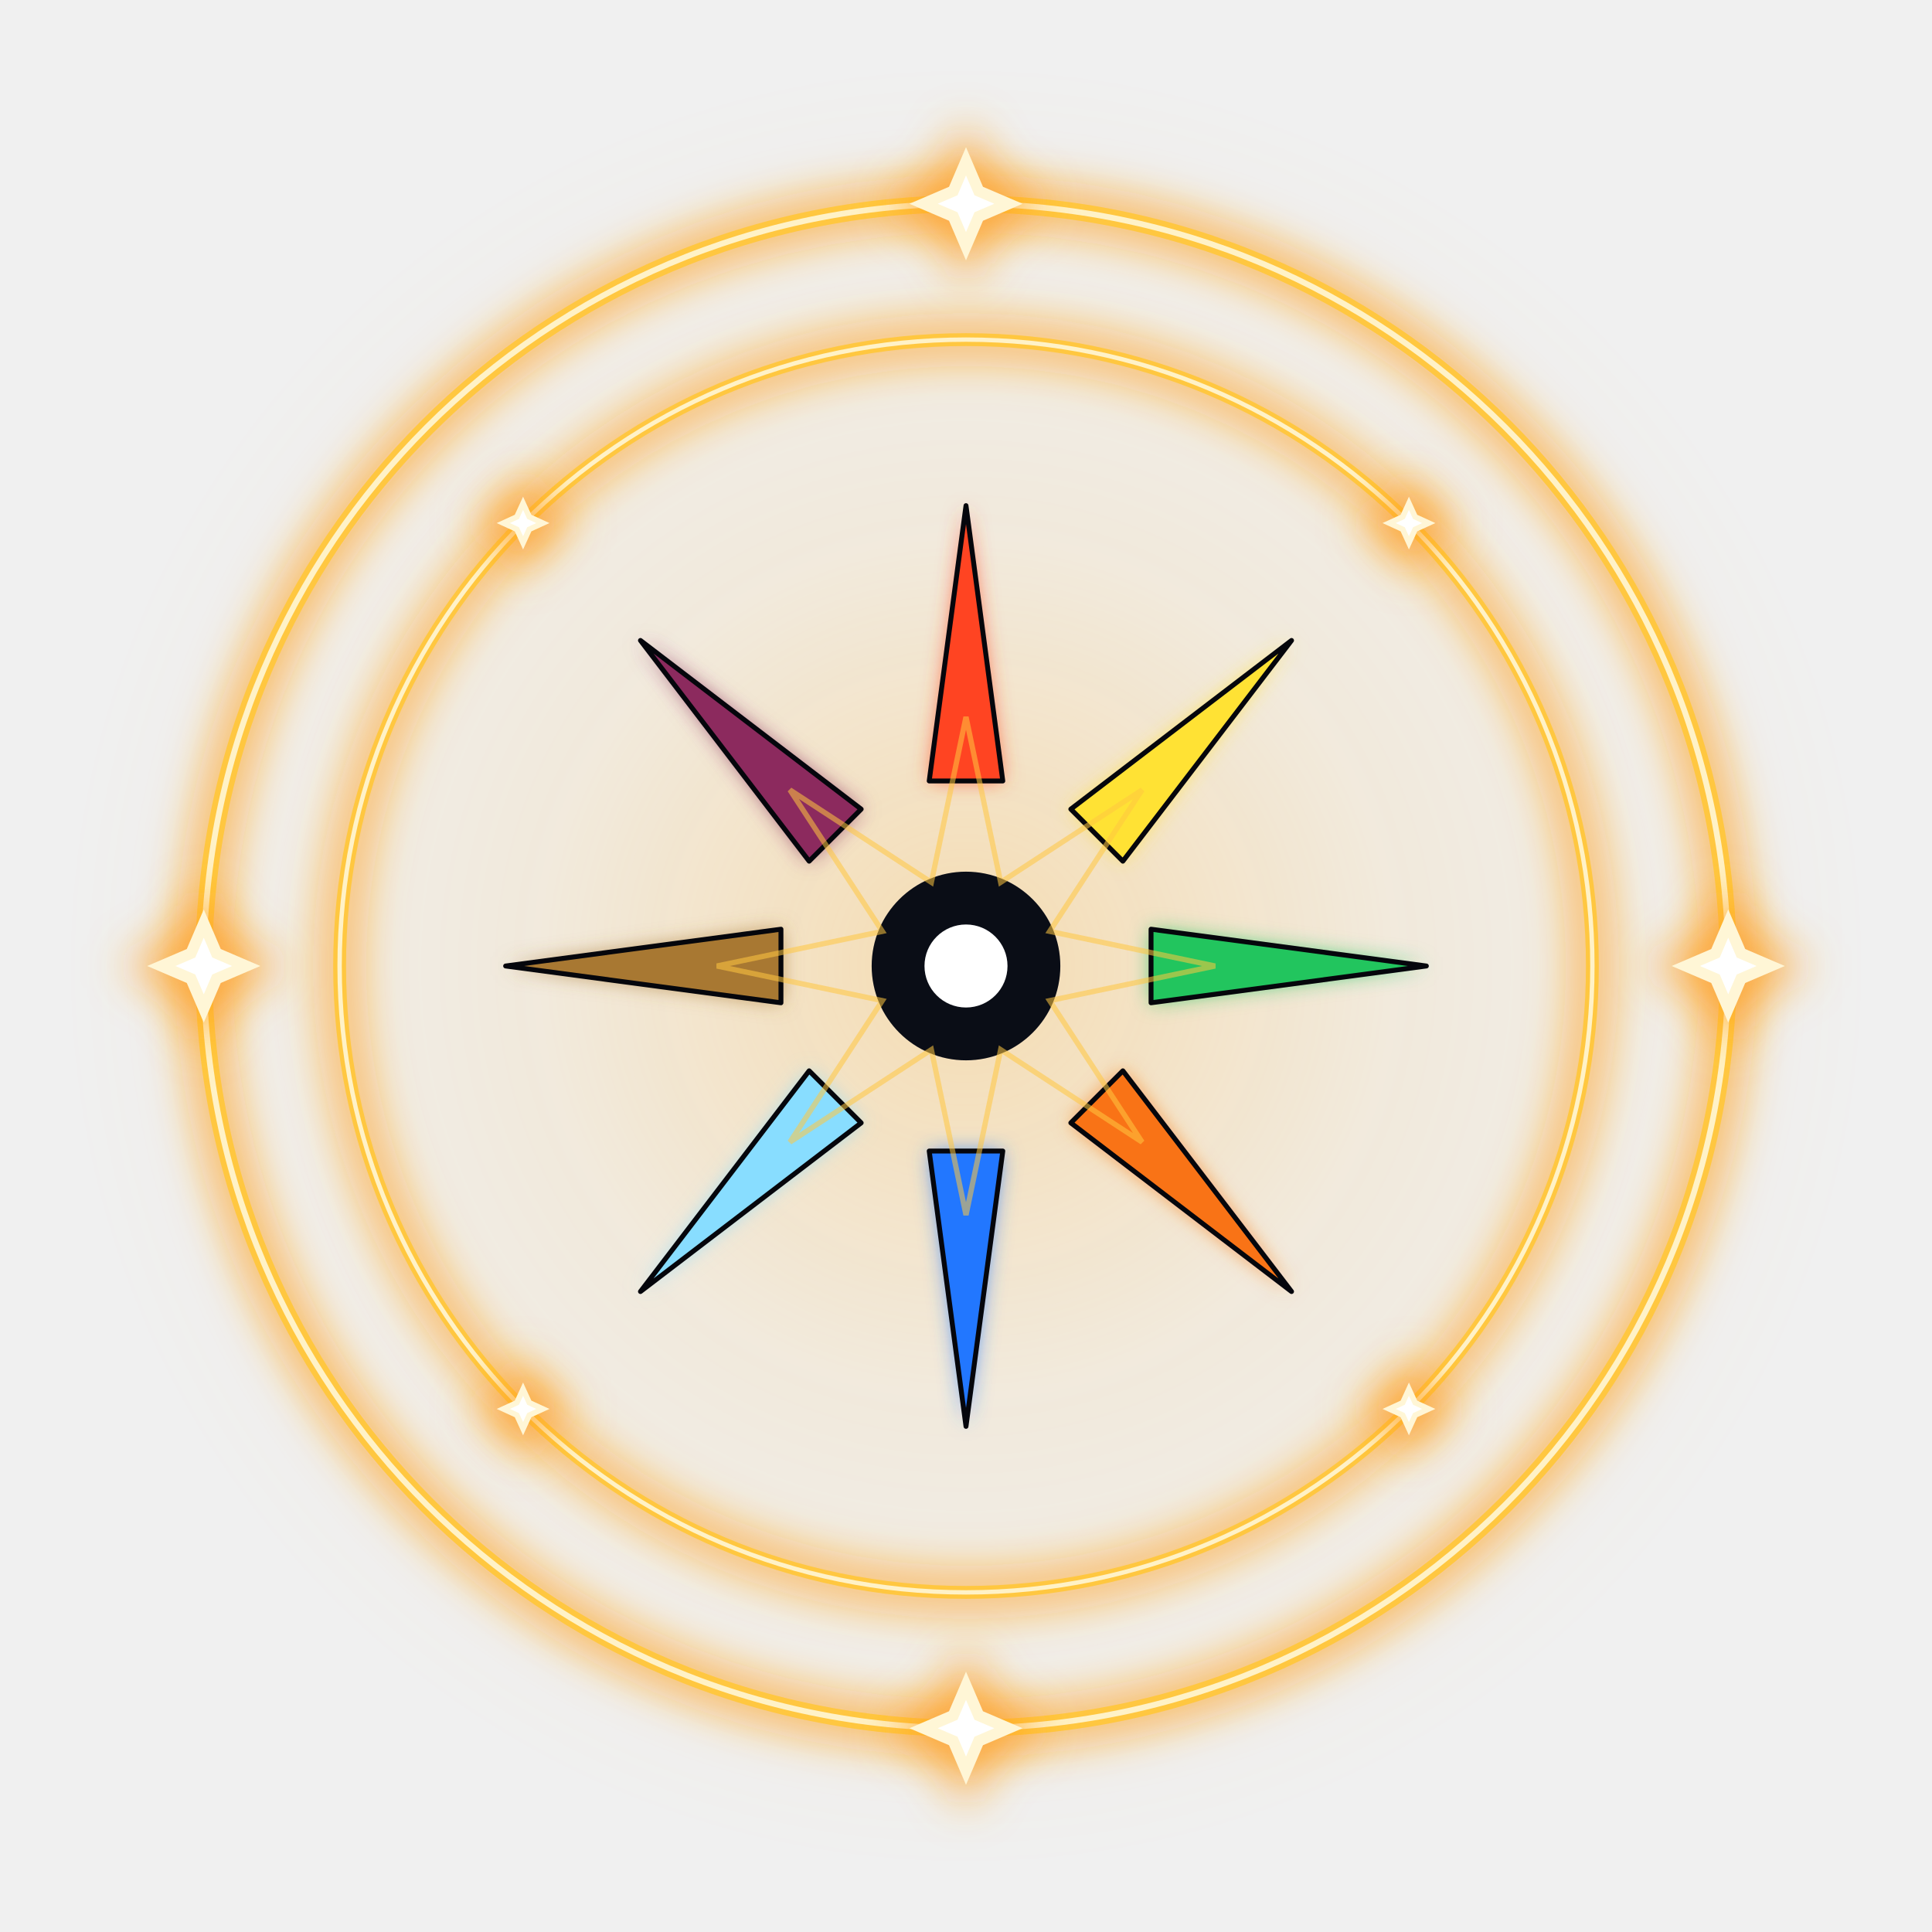
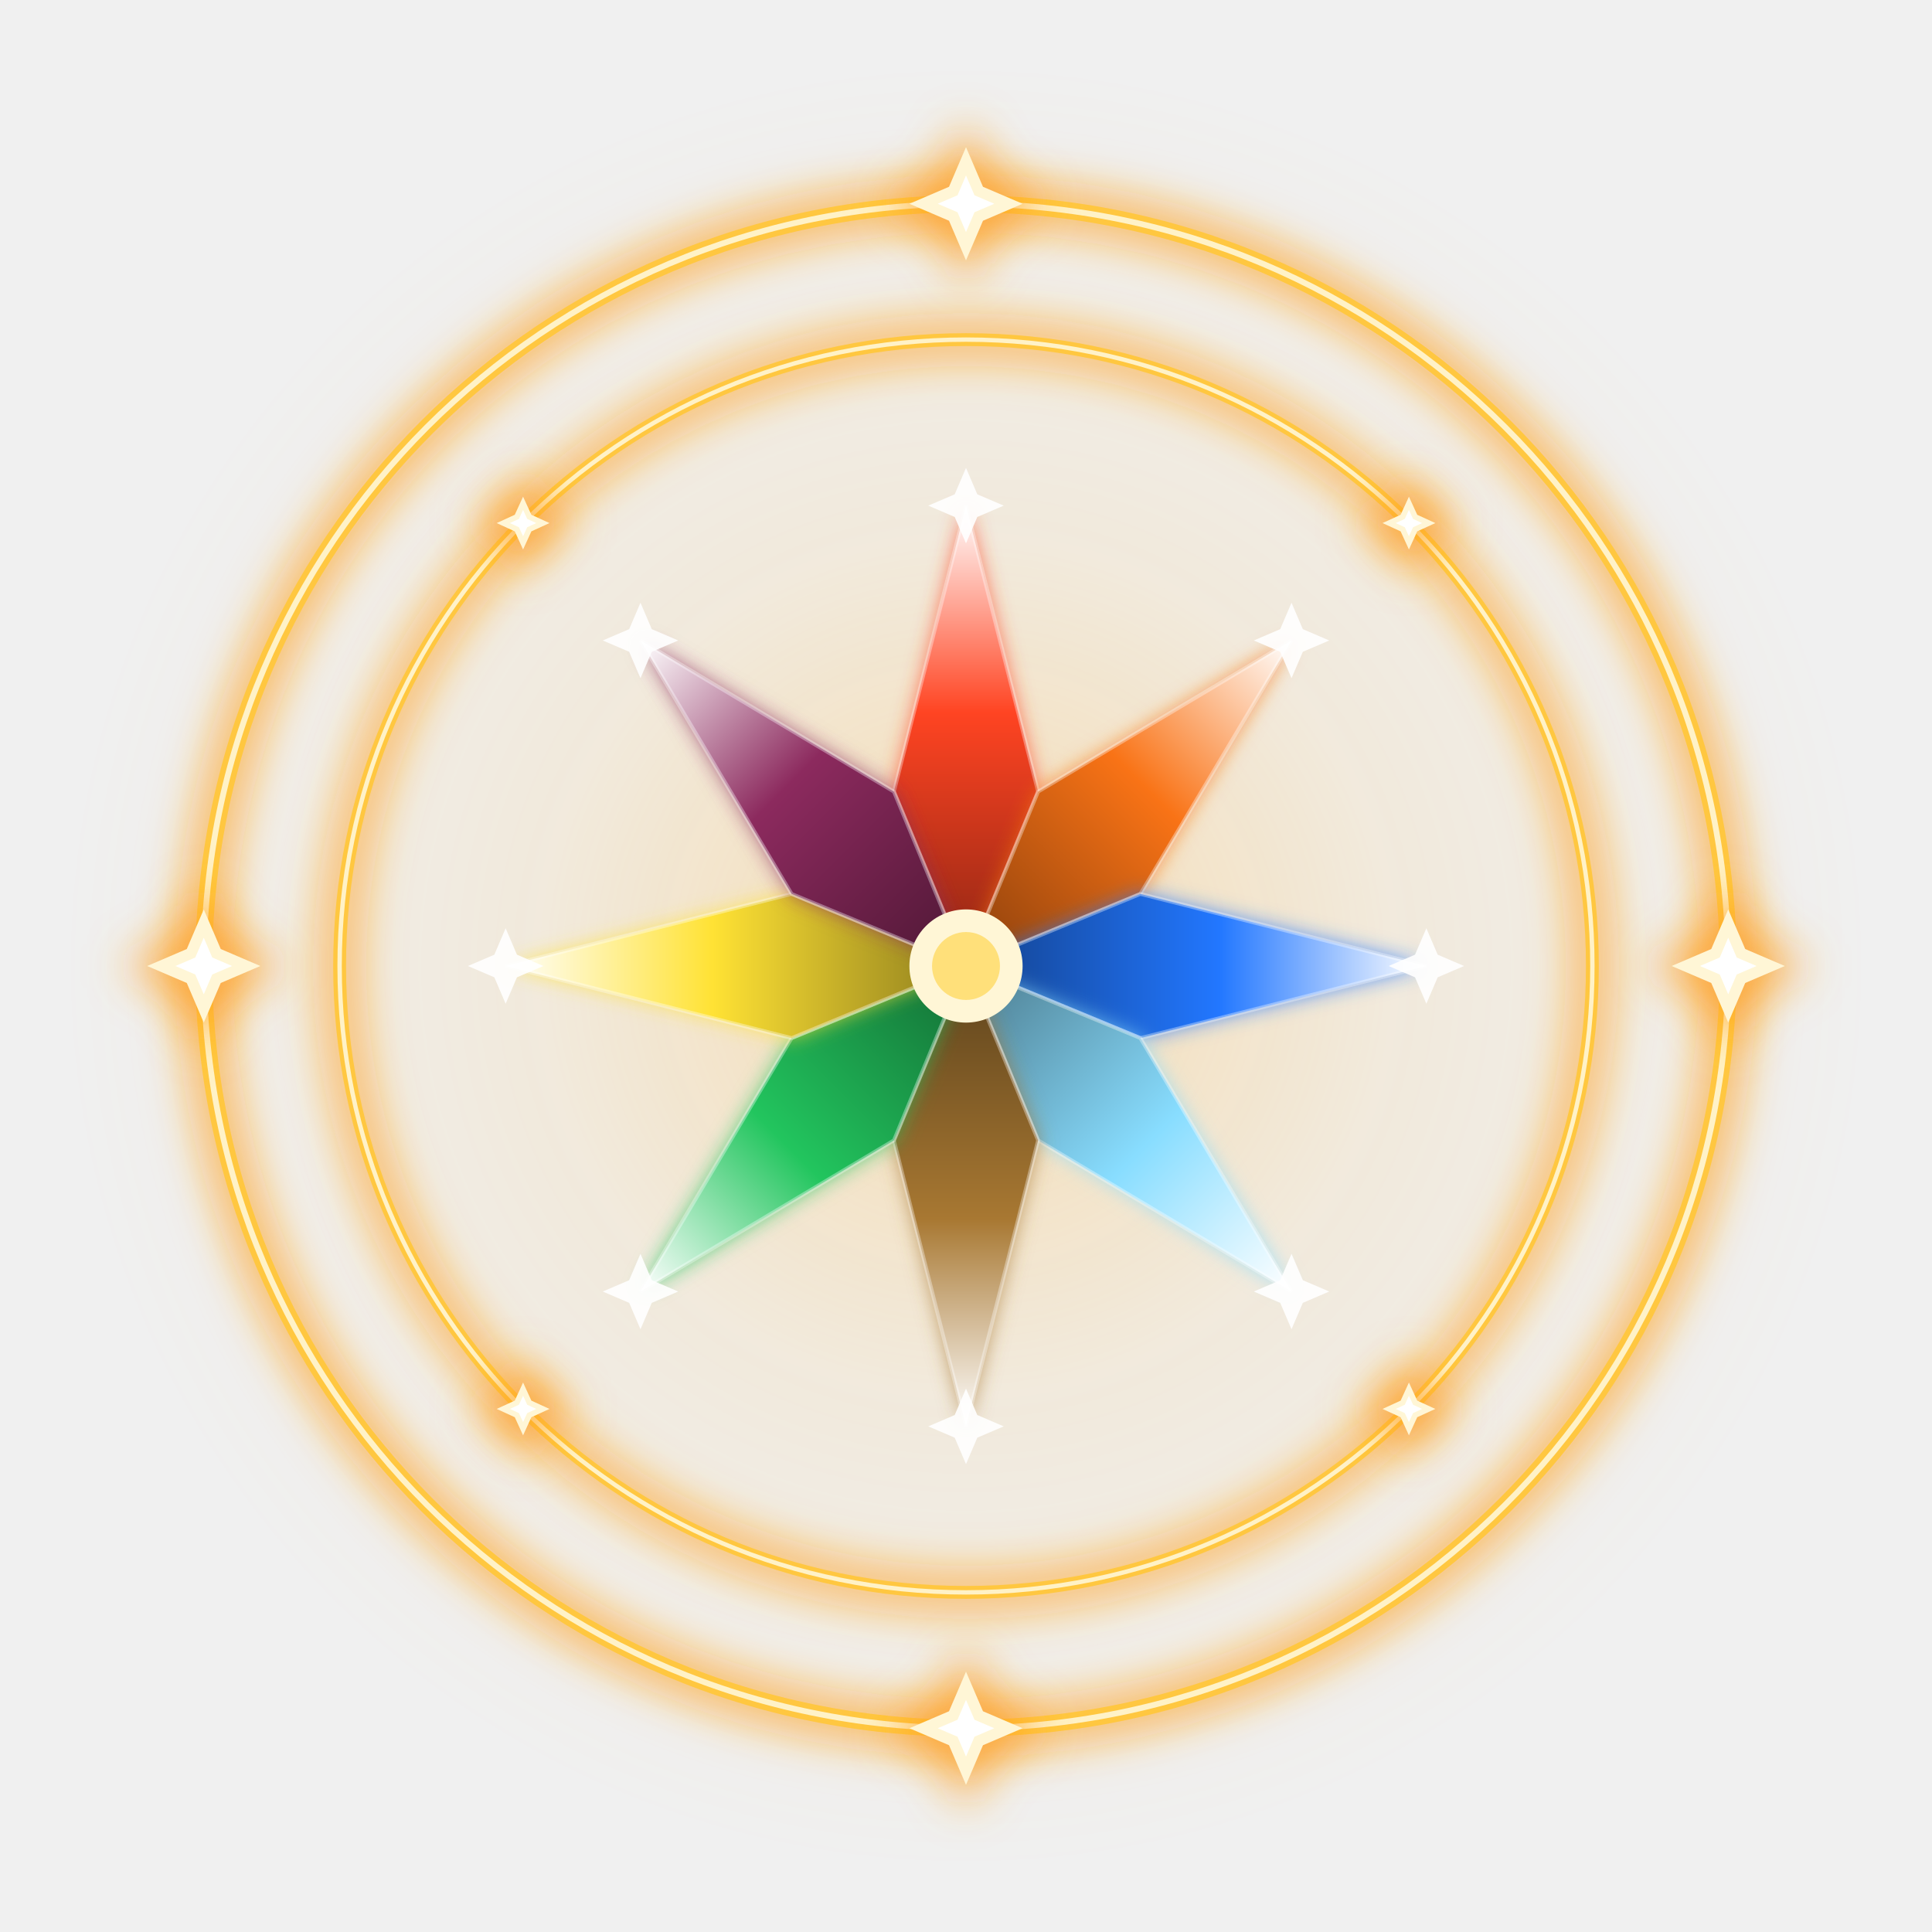
<svg xmlns="http://www.w3.org/2000/svg" viewBox="0 0 512 512" width="512" height="512">
  <defs>
    <radialGradient id="c0bloom" cx="50%" cy="50%" r="50%">
      <stop offset="0%" stop-color="#ffb22e" stop-opacity="0.32" />
      <stop offset="48%" stop-color="#ffb22e" stop-opacity="0.1" />
      <stop offset="100%" stop-color="#ffb22e" stop-opacity="0" />
    </radialGradient>
    <radialGradient id="c0gfill" cx="50%" cy="42%" r="62%">
      <stop offset="0%" stop-color="#ffe07a" />
      <stop offset="62%" stop-color="#ffc740" />
      <stop offset="100%" stop-color="#c8932c" />
    </radialGradient>
    <filter id="c0soft" x="-60%" y="-60%" width="220%" height="220%">
      <feGaussianBlur stdDeviation="6" />
    </filter>
    <filter id="c0tight" x="-40%" y="-40%" width="180%" height="180%">
      <feGaussianBlur stdDeviation="2.6" />
    </filter>
+     <linearGradient id="c0sp0" gradientUnits="userSpaceOnUse" x1="256" y1="256" x2="256.0" y2="134.0">
+       <stop offset="0%" stop-color="#8c2513" />
+       <stop offset="55%" stop-color="#ff4422" />
+       <stop offset="100%" stop-color="#ffffff" />
+     </linearGradient>
+     <linearGradient id="c0sp1" gradientUnits="userSpaceOnUse" x1="256" y1="256" x2="342.3" y2="169.7">
+       <stop offset="0%" stop-color="#893f0c" />
+       <stop offset="55%" stop-color="#f97316" />
+       <stop offset="100%" stop-color="#ffffff" />
+     </linearGradient>
+     <linearGradient id="c0sp2" gradientUnits="userSpaceOnUse" x1="256" y1="256" x2="378.0" y2="256.0">
+       <stop offset="0%" stop-color="#13418c" />
+       <stop offset="55%" stop-color="#2277ff" />
+       <stop offset="100%" stop-color="#ffffff" />
+     </linearGradient>
+     <linearGradient id="c0sp3" gradientUnits="userSpaceOnUse" x1="256" y1="256" x2="342.3" y2="342.3">
+       <stop offset="0%" stop-color="#4b7a8c" />
+       <stop offset="55%" stop-color="#88ddff" />
+       <stop offset="100%" stop-color="#ffffff" />
+     </linearGradient>
+     <linearGradient id="c0sp4" gradientUnits="userSpaceOnUse" x1="256" y1="256" x2="256.0" y2="378.0">
+       <stop offset="0%" stop-color="#5c421c" />
+       <stop offset="55%" stop-color="#a87832" />
+       <stop offset="100%" stop-color="#ffffff" />
+     </linearGradient>
+     <linearGradient id="c0sp5" gradientUnits="userSpaceOnUse" x1="256" y1="256" x2="169.7" y2="342.3">
+       <stop offset="0%" stop-color="#136c34" />
+       <stop offset="55%" stop-color="#22c55e" />
+       <stop offset="100%" stop-color="#ffffff" />
+     </linearGradient>
+     <linearGradient id="c0sp6" gradientUnits="userSpaceOnUse" x1="256" y1="256" x2="134.0" y2="256.0">
+       <stop offset="0%" stop-color="#8c7c1d" />
+       <stop offset="55%" stop-color="#ffe234" />
+       <stop offset="100%" stop-color="#ffffff" />
+     </linearGradient>
+     <linearGradient id="c0sp7" gradientUnits="userSpaceOnUse" x1="256" y1="256" x2="169.7" y2="169.7">
+       <stop offset="0%" stop-color="#4d1734" />
+       <stop offset="55%" stop-color="#8c2a5e" />
+       <stop offset="100%" stop-color="#ffffff" />
+     </linearGradient>
  </defs>
  <circle cx="256" cy="256" r="238" fill="url(#c0bloom)" />
  <circle cx="256" cy="256" r="202" fill="none" stroke="#ff9e1f" stroke-width="9.5" stroke-opacity="0.8" filter="url(#c0soft)" />
  <circle cx="256" cy="256" r="202" fill="none" stroke="#ffc740" stroke-width="4.5" />
  <circle cx="256" cy="256" r="202" fill="none" stroke="#fff6d6" stroke-width="1.53" stroke-opacity="0.9" />
  <circle cx="256" cy="256" r="166" fill="none" stroke="#ff9e1f" stroke-width="8.4" stroke-opacity="0.8" filter="url(#c0soft)" />
  <circle cx="256" cy="256" r="166" fill="none" stroke="#ffc740" stroke-width="3.4" />
  <circle cx="256" cy="256" r="166" fill="none" stroke="#fff6d6" stroke-width="1.156" stroke-opacity="0.9" />
  <path d="M 256 33 L 263.5 46.5 L 277 54 L 263.5 61.5 L 256 75 L 248.5 61.5 L 235 54 L 248.5 46.5 Z" fill="#ff9e1f" opacity="0.8" filter="url(#c0soft)" />
  <path d="M 256 39 L 260.5 49.5 L 271 54 L 260.5 58.5 L 256 69 L 251.5 58.5 L 241 54 L 251.5 49.5 Z" fill="#fff6d6" />
  <path d="M 256 46.5 L 258.25 51.75 L 263.5 54 L 258.25 56.25 L 256 61.5 L 253.75 56.25 L 248.5 54 L 253.75 51.75 Z" fill="#ffffff" />
  <path d="M 458 235 L 465.5 248.5 L 479 256 L 465.5 263.5 L 458 277 L 450.5 263.5 L 437 256 L 450.5 248.5 Z" fill="#ff9e1f" opacity="0.8" filter="url(#c0soft)" />
  <path d="M 458 241 L 462.5 251.5 L 473 256 L 462.5 260.5 L 458 271 L 453.5 260.5 L 443 256 L 453.5 251.5 Z" fill="#fff6d6" />
  <path d="M 458 248.5 L 460.25 253.75 L 465.5 256 L 460.25 258.25 L 458 263.5 L 455.75 258.25 L 450.5 256 L 455.75 253.75 Z" fill="#ffffff" />
  <path d="M 256 437 L 263.5 450.5 L 277 458 L 263.5 465.5 L 256 479 L 248.5 465.5 L 235 458 L 248.5 450.5 Z" fill="#ff9e1f" opacity="0.8" filter="url(#c0soft)" />
  <path d="M 256 443 L 260.5 453.5 L 271 458 L 260.5 462.5 L 256 473 L 251.5 462.5 L 241 458 L 251.5 453.5 Z" fill="#fff6d6" />
  <path d="M 256 450.5 L 258.25 455.75 L 263.5 458 L 258.25 460.25 L 256 465.5 L 253.75 460.25 L 248.5 458 L 253.75 455.75 Z" fill="#ffffff" />
  <path d="M 54 235 L 61.5 248.5 L 75 256 L 61.5 263.5 L 54 277 L 46.5 263.5 L 33 256 L 46.5 248.5 Z" fill="#ff9e1f" opacity="0.8" filter="url(#c0soft)" />
  <path d="M 54 241 L 58.5 251.5 L 69 256 L 58.5 260.5 L 54 271 L 49.5 260.5 L 39 256 L 49.5 251.5 Z" fill="#fff6d6" />
  <path d="M 54 248.5 L 56.25 253.75 L 61.5 256 L 56.25 258.25 L 54 263.5 L 51.75 258.25 L 46.5 256 L 51.75 253.75 Z" fill="#ffffff" />
  <path d="M 138.62 125.62 L 143.82 133.42 L 151.62 138.62 L 143.82 143.82 L 138.62 151.62 L 133.42 143.82 L 125.62 138.62 L 133.42 133.42 Z" fill="#ff9e1f" opacity="0.8" filter="url(#c0soft)" />
  <path d="M 138.62 131.62 L 140.82 136.42 L 145.62 138.62 L 140.82 140.82 L 138.62 145.62 L 136.42 140.82 L 131.62 138.62 L 136.42 136.42 Z" fill="#fff6d6" />
  <path d="M 138.62 135.12 L 139.72 137.52 L 142.12 138.62 L 139.72 139.72 L 138.62 142.12 L 137.52 139.72 L 135.12 138.62 L 137.52 137.52 Z" fill="#ffffff" />
  <path d="M 373.38 125.62 L 378.58 133.42 L 386.38 138.62 L 378.58 143.82 L 373.38 151.62 L 368.18 143.82 L 360.38 138.62 L 368.18 133.42 Z" fill="#ff9e1f" opacity="0.8" filter="url(#c0soft)" />
  <path d="M 373.38 131.62 L 375.58 136.42 L 380.38 138.62 L 375.58 140.82 L 373.38 145.62 L 371.18 140.82 L 366.38 138.62 L 371.18 136.42 Z" fill="#fff6d6" />
  <path d="M 373.38 135.12 L 374.48 137.52 L 376.88 138.62 L 374.48 139.72 L 373.38 142.12 L 372.28 139.72 L 369.88 138.62 L 372.28 137.52 Z" fill="#ffffff" />
  <path d="M 373.38 360.38 L 378.58 368.18 L 386.38 373.38 L 378.58 378.58 L 373.38 386.38 L 368.18 378.58 L 360.38 373.38 L 368.18 368.18 Z" fill="#ff9e1f" opacity="0.8" filter="url(#c0soft)" />
  <path d="M 373.38 366.38 L 375.58 371.18 L 380.38 373.38 L 375.58 375.58 L 373.38 380.38 L 371.18 375.58 L 366.38 373.38 L 371.18 371.18 Z" fill="#fff6d6" />
  <path d="M 373.38 369.88 L 374.48 372.28 L 376.88 373.38 L 374.48 374.48 L 373.38 376.88 L 372.28 374.48 L 369.88 373.38 L 372.28 372.28 Z" fill="#ffffff" />
  <path d="M 138.62 360.38 L 143.82 368.18 L 151.62 373.38 L 143.82 378.58 L 138.62 386.38 L 133.42 378.58 L 125.62 373.38 L 133.42 368.18 Z" fill="#ff9e1f" opacity="0.8" filter="url(#c0soft)" />
  <path d="M 138.62 366.38 L 140.82 371.18 L 145.62 373.38 L 140.82 375.58 L 138.62 380.38 L 136.42 375.58 L 131.62 373.38 L 136.42 371.18 Z" fill="#fff6d6" />
  <path d="M 138.62 369.88 L 139.72 372.28 L 142.12 373.38 L 139.72 374.48 L 138.62 376.88 L 137.52 374.48 L 135.12 373.38 L 137.52 372.28 Z" fill="#ffffff" />
-   <g filter="url(#c0tight)" opacity="0.7">
-     <path d="M 246.25 206.96 L 256.00 134.00 L 265.75 206.96 Z" fill="#ff4422" />
-     <path d="M 283.78 214.43 L 342.27 169.73 L 297.57 228.22 Z" fill="#ffe234" />
-     <path d="M 305.04 246.25 L 378.00 256.00 L 305.04 265.75 Z" fill="#22c55e" />
-     <path d="M 297.57 283.78 L 342.27 342.27 L 283.78 297.57 Z" fill="#f97316" />
-     <path d="M 265.75 305.04 L 256.00 378.00 L 246.25 305.04 Z" fill="#2277ff" />
-     <path d="M 228.22 297.57 L 169.73 342.27 L 214.43 283.78 Z" fill="#88ddff" />
-     <path d="M 206.96 265.75 L 134.00 256.00 L 206.96 246.25 Z" fill="#a87832" />
-     <path d="M 214.43 228.22 L 169.73 169.73 L 228.22 214.43 Z" fill="#8c2a5e" />
-   </g>
-   <g>
-     <path d="M 246.25 206.96 L 256.00 134.00 L 265.75 206.96 Z" fill="#ff4422" stroke="#05060c" stroke-width="1.3" stroke-linejoin="round" />
-     <path d="M 283.78 214.43 L 342.27 169.73 L 297.57 228.22 Z" fill="#ffe234" stroke="#05060c" stroke-width="1.3" stroke-linejoin="round" />
-     <path d="M 305.04 246.25 L 378.00 256.00 L 305.04 265.75 Z" fill="#22c55e" stroke="#05060c" stroke-width="1.3" stroke-linejoin="round" />
-     <path d="M 297.57 283.78 L 342.27 342.27 L 283.78 297.57 Z" fill="#f97316" stroke="#05060c" stroke-width="1.3" stroke-linejoin="round" />
-     <path d="M 265.75 305.04 L 256.00 378.00 L 246.25 305.04 Z" fill="#2277ff" stroke="#05060c" stroke-width="1.3" stroke-linejoin="round" />
-     <path d="M 228.22 297.57 L 169.73 342.27 L 214.43 283.78 Z" fill="#88ddff" stroke="#05060c" stroke-width="1.3" stroke-linejoin="round" />
-     <path d="M 206.96 265.75 L 134.00 256.00 L 206.96 246.25 Z" fill="#a87832" stroke="#05060c" stroke-width="1.3" stroke-linejoin="round" />
-     <path d="M 214.43 228.22 L 169.73 169.73 L 228.22 214.43 Z" fill="#8c2a5e" stroke="#05060c" stroke-width="1.3" stroke-linejoin="round" />
-     <circle cx="256" cy="256" r="25" fill="#0a0d16" />
-     <path d="M 256.00 190.00 L 265.18 233.83 L 302.67 209.33 L 278.17 246.82 L 322.00 256.00 L 278.17 265.18 L 302.67 302.67 L 265.18 278.17 L 256.00 322.00 L 246.82 278.17 L 209.33 302.67 L 233.83 265.18 L 190.00 256.00 L 233.83 246.82 L 209.33 209.33 L 246.82 233.83 Z" fill="none" stroke="#ffc740" stroke-width="1.4" stroke-opacity="0.55" />
-     <circle cx="256" cy="256" r="11" fill="#fff" />
-   </g>
+   <path d="M 256 256 L 236.9 209.8 L 256.0 134.0 L 275.1 209.8 Z" fill="#ff4422" opacity="0.75" filter="url(#c0tight)" />
+   <path d="M 256 256 L 236.9 209.8 L 256.0 134.0 L 275.1 209.8 Z" fill="url(#c0sp0)" stroke="rgba(255,255,255,0.35)" stroke-width="1" />
+   <path d="M 256 124 L 259 131 L 266 134 L 259 137 L 256 144 L 253 137 L 246 134 L 253 131 Z" fill="#ffffff" opacity="0.9" />
+   <path d="M 256 256 L 275.1 209.8 L 342.3 169.7 L 302.2 236.9 Z" fill="#f97316" opacity="0.75" filter="url(#c0tight)" />
+   <path d="M 256 256 L 275.1 209.8 L 342.3 169.7 L 302.2 236.9 Z" fill="url(#c0sp1)" stroke="rgba(255,255,255,0.35)" stroke-width="1" />
+   <path d="M 342.267 159.733 L 345.267 166.733 L 352.267 169.733 L 345.267 172.733 L 342.267 179.733 L 339.267 172.733 L 332.267 169.733 L 339.267 166.733 Z" fill="#ffffff" opacity="0.9" />
+   <path d="M 256 256 L 302.2 236.9 L 378.0 256.0 L 302.2 275.1 Z" fill="#2277ff" opacity="0.75" filter="url(#c0tight)" />
+   <path d="M 256 256 L 302.2 236.9 L 378.0 256.0 L 302.2 275.1 Z" fill="url(#c0sp2)" stroke="rgba(255,255,255,0.35)" stroke-width="1" />
+   <path d="M 378 246 L 381 253 L 388 256 L 381 259 L 378 266 L 375 259 L 368 256 L 375 253 Z" fill="#ffffff" opacity="0.9" />
+   <path d="M 256 256 L 302.2 275.1 L 342.3 342.3 L 275.1 302.2 Z" fill="#88ddff" opacity="0.75" filter="url(#c0tight)" />
+   <path d="M 256 256 L 302.2 275.1 L 342.3 342.3 L 275.1 302.2 Z" fill="url(#c0sp3)" stroke="rgba(255,255,255,0.35)" stroke-width="1" />
+   <path d="M 342.267 332.267 L 345.267 339.267 L 352.267 342.267 L 345.267 345.267 L 342.267 352.267 L 339.267 345.267 L 332.267 342.267 L 339.267 339.267 Z" fill="#ffffff" opacity="0.9" />
+   <path d="M 256 256 L 275.1 302.2 L 256.0 378.0 L 236.9 302.2 Z" fill="#a87832" opacity="0.75" filter="url(#c0tight)" />
+   <path d="M 256 256 L 275.1 302.2 L 256.0 378.0 L 236.9 302.2 Z" fill="url(#c0sp4)" stroke="rgba(255,255,255,0.35)" stroke-width="1" />
+   <path d="M 256 368 L 259 375 L 266 378 L 259 381 L 256 388 L 253 381 L 246 378 L 253 375 Z" fill="#ffffff" opacity="0.9" />
+   <path d="M 256 256 L 236.9 302.2 L 169.7 342.3 L 209.8 275.1 Z" fill="#22c55e" opacity="0.75" filter="url(#c0tight)" />
+   <path d="M 256 256 L 236.9 302.2 L 169.7 342.3 L 209.8 275.1 Z" fill="url(#c0sp5)" stroke="rgba(255,255,255,0.35)" stroke-width="1" />
+   <path d="M 169.733 332.267 L 172.733 339.267 L 179.733 342.267 L 172.733 345.267 L 169.733 352.267 L 166.733 345.267 L 159.733 342.267 L 166.733 339.267 Z" fill="#ffffff" opacity="0.9" />
+   <path d="M 256 256 L 209.8 275.1 L 134.0 256.0 L 209.8 236.9 Z" fill="#ffe234" opacity="0.75" filter="url(#c0tight)" />
+   <path d="M 256 256 L 209.8 275.1 L 134.0 256.0 L 209.8 236.9 Z" fill="url(#c0sp6)" stroke="rgba(255,255,255,0.35)" stroke-width="1" />
+   <path d="M 134 246 L 137 253 L 144 256 L 137 259 L 134 266 L 131 259 L 124 256 L 131 253 Z" fill="#ffffff" opacity="0.9" />
+   <path d="M 256 256 L 209.8 236.9 L 169.7 169.7 L 236.9 209.8 Z" fill="#8c2a5e" opacity="0.75" filter="url(#c0tight)" />
+   <path d="M 256 256 L 209.8 236.9 L 169.7 169.7 L 236.9 209.8 Z" fill="url(#c0sp7)" stroke="rgba(255,255,255,0.35)" stroke-width="1" />
+   <path d="M 169.733 159.733 L 172.733 166.733 L 179.733 169.733 L 172.733 172.733 L 169.733 179.733 L 166.733 172.733 L 159.733 169.733 L 166.733 166.733 Z" fill="#ffffff" opacity="0.9" />
+   <circle cx="256" cy="256" r="15" fill="#fff6d6" />
+   <circle cx="256" cy="256" r="9" fill="#ffe07a" />
</svg>
